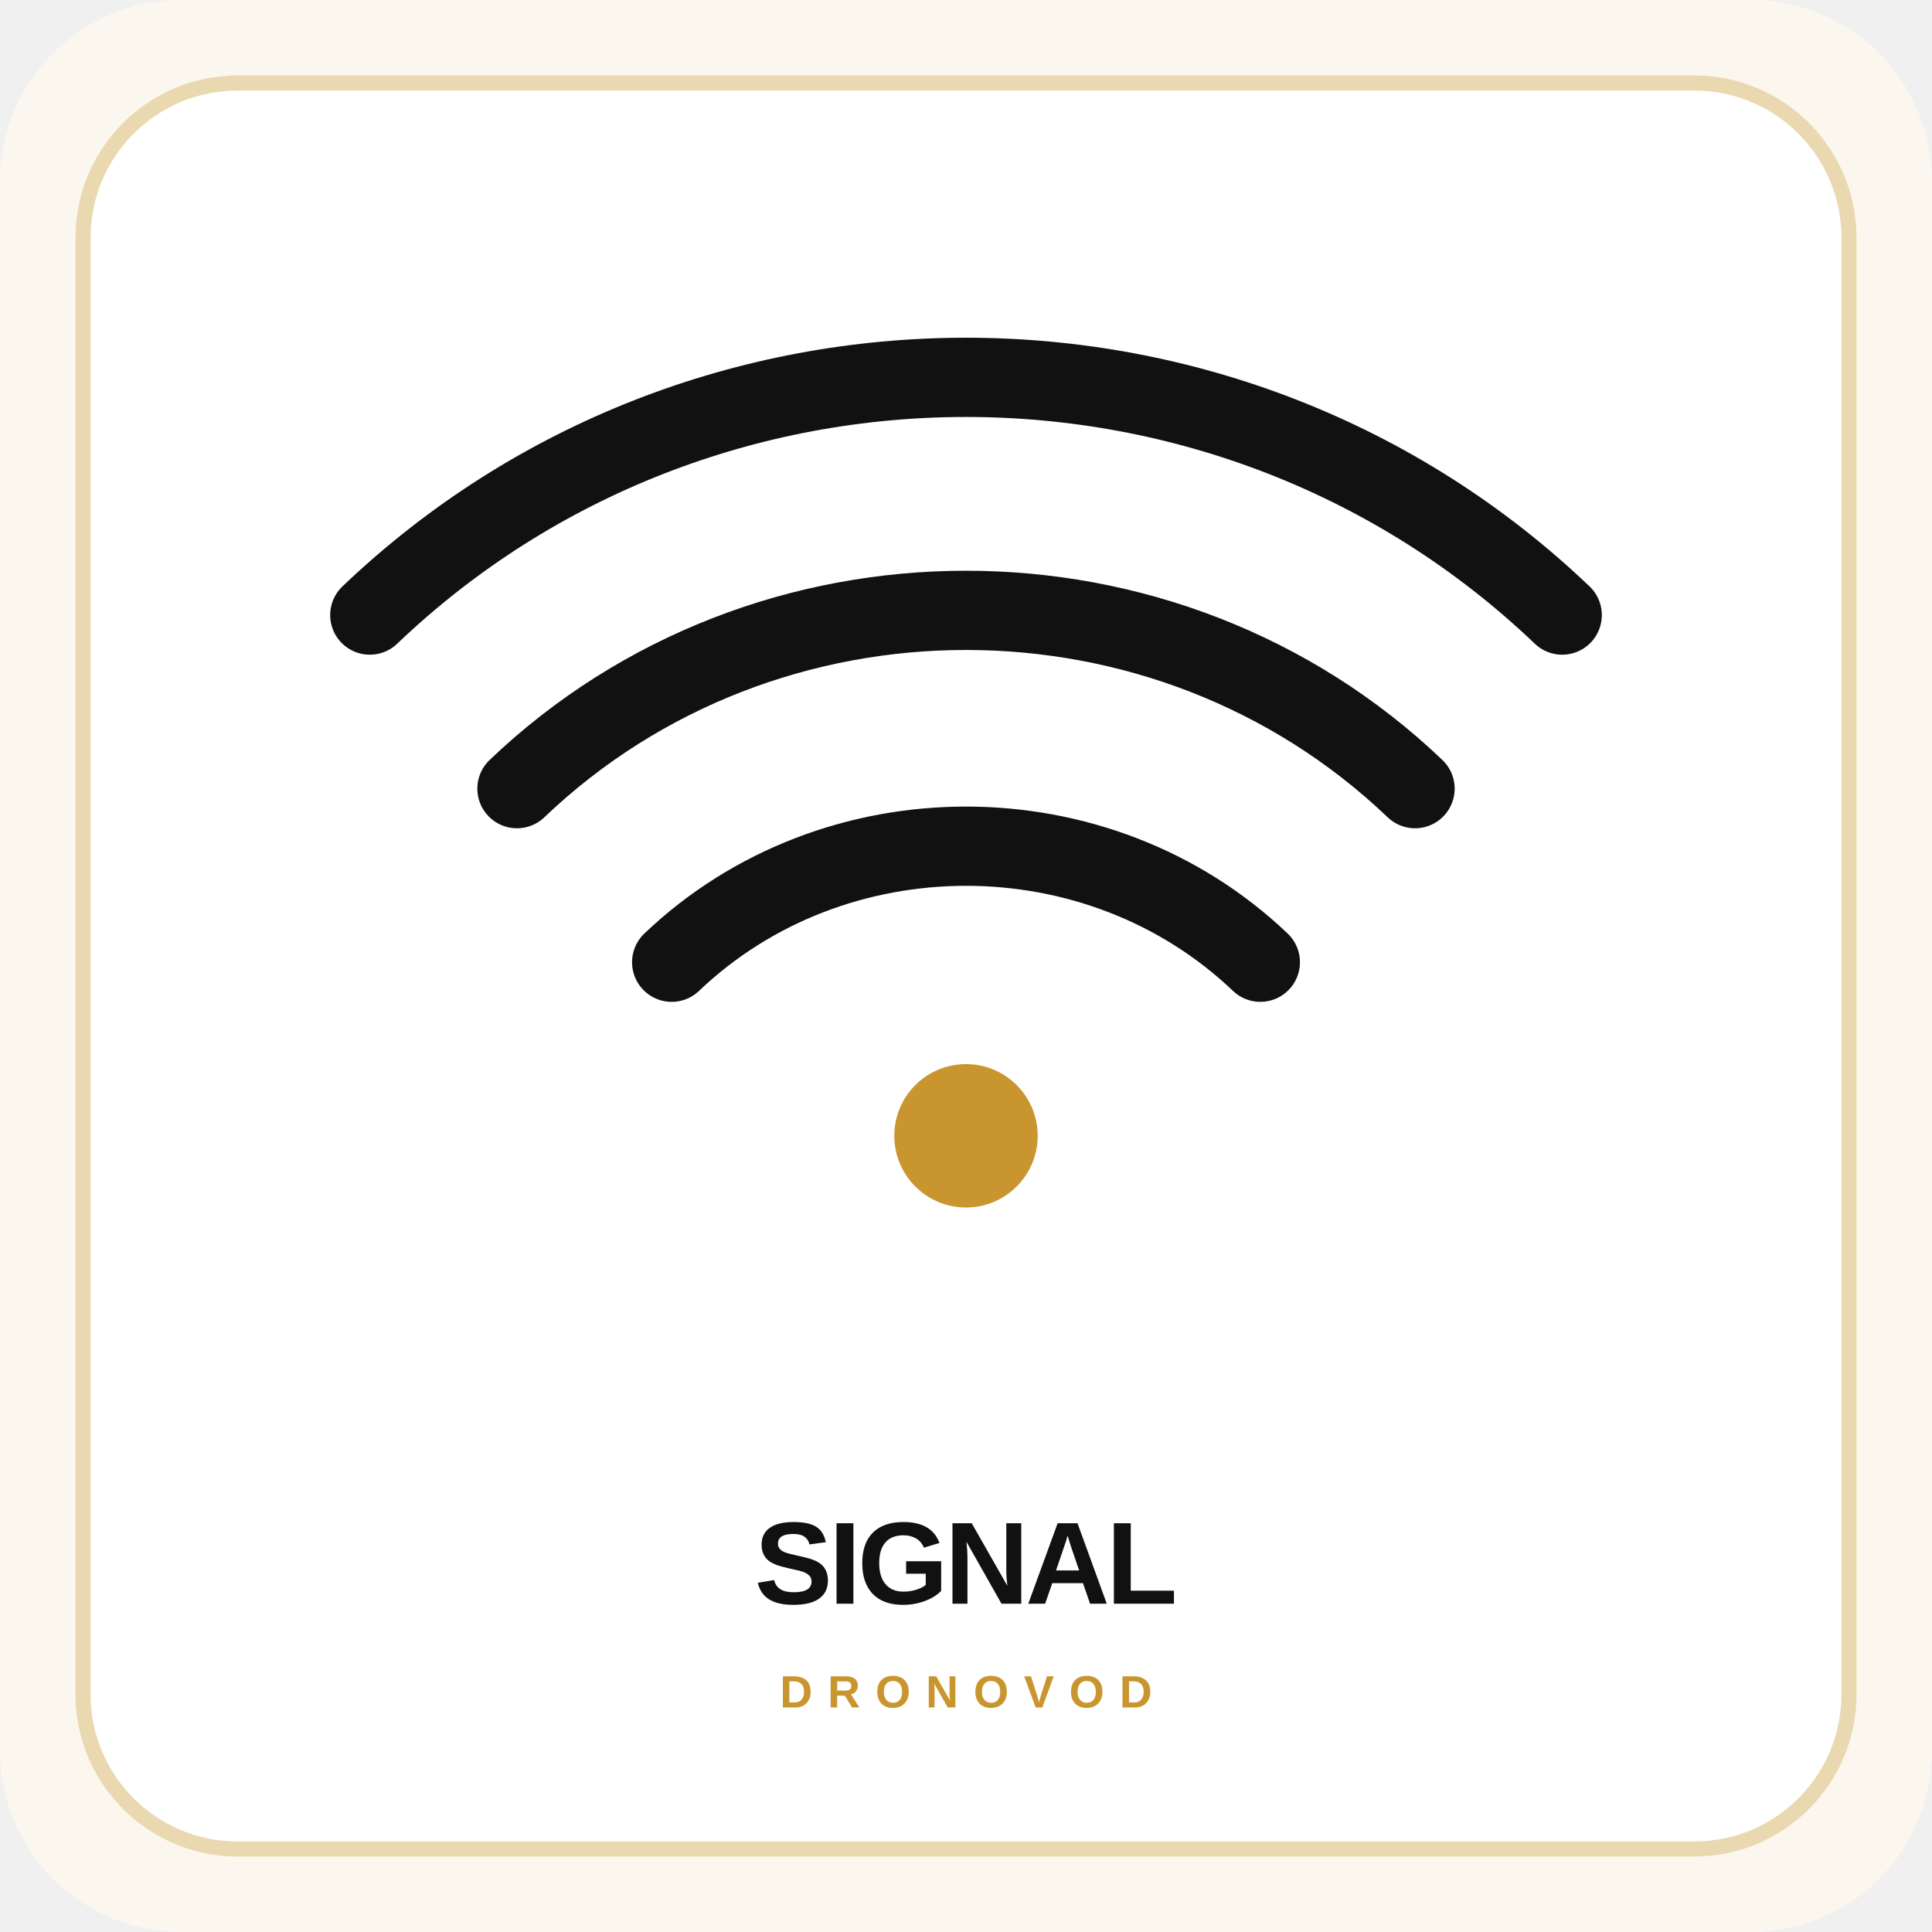
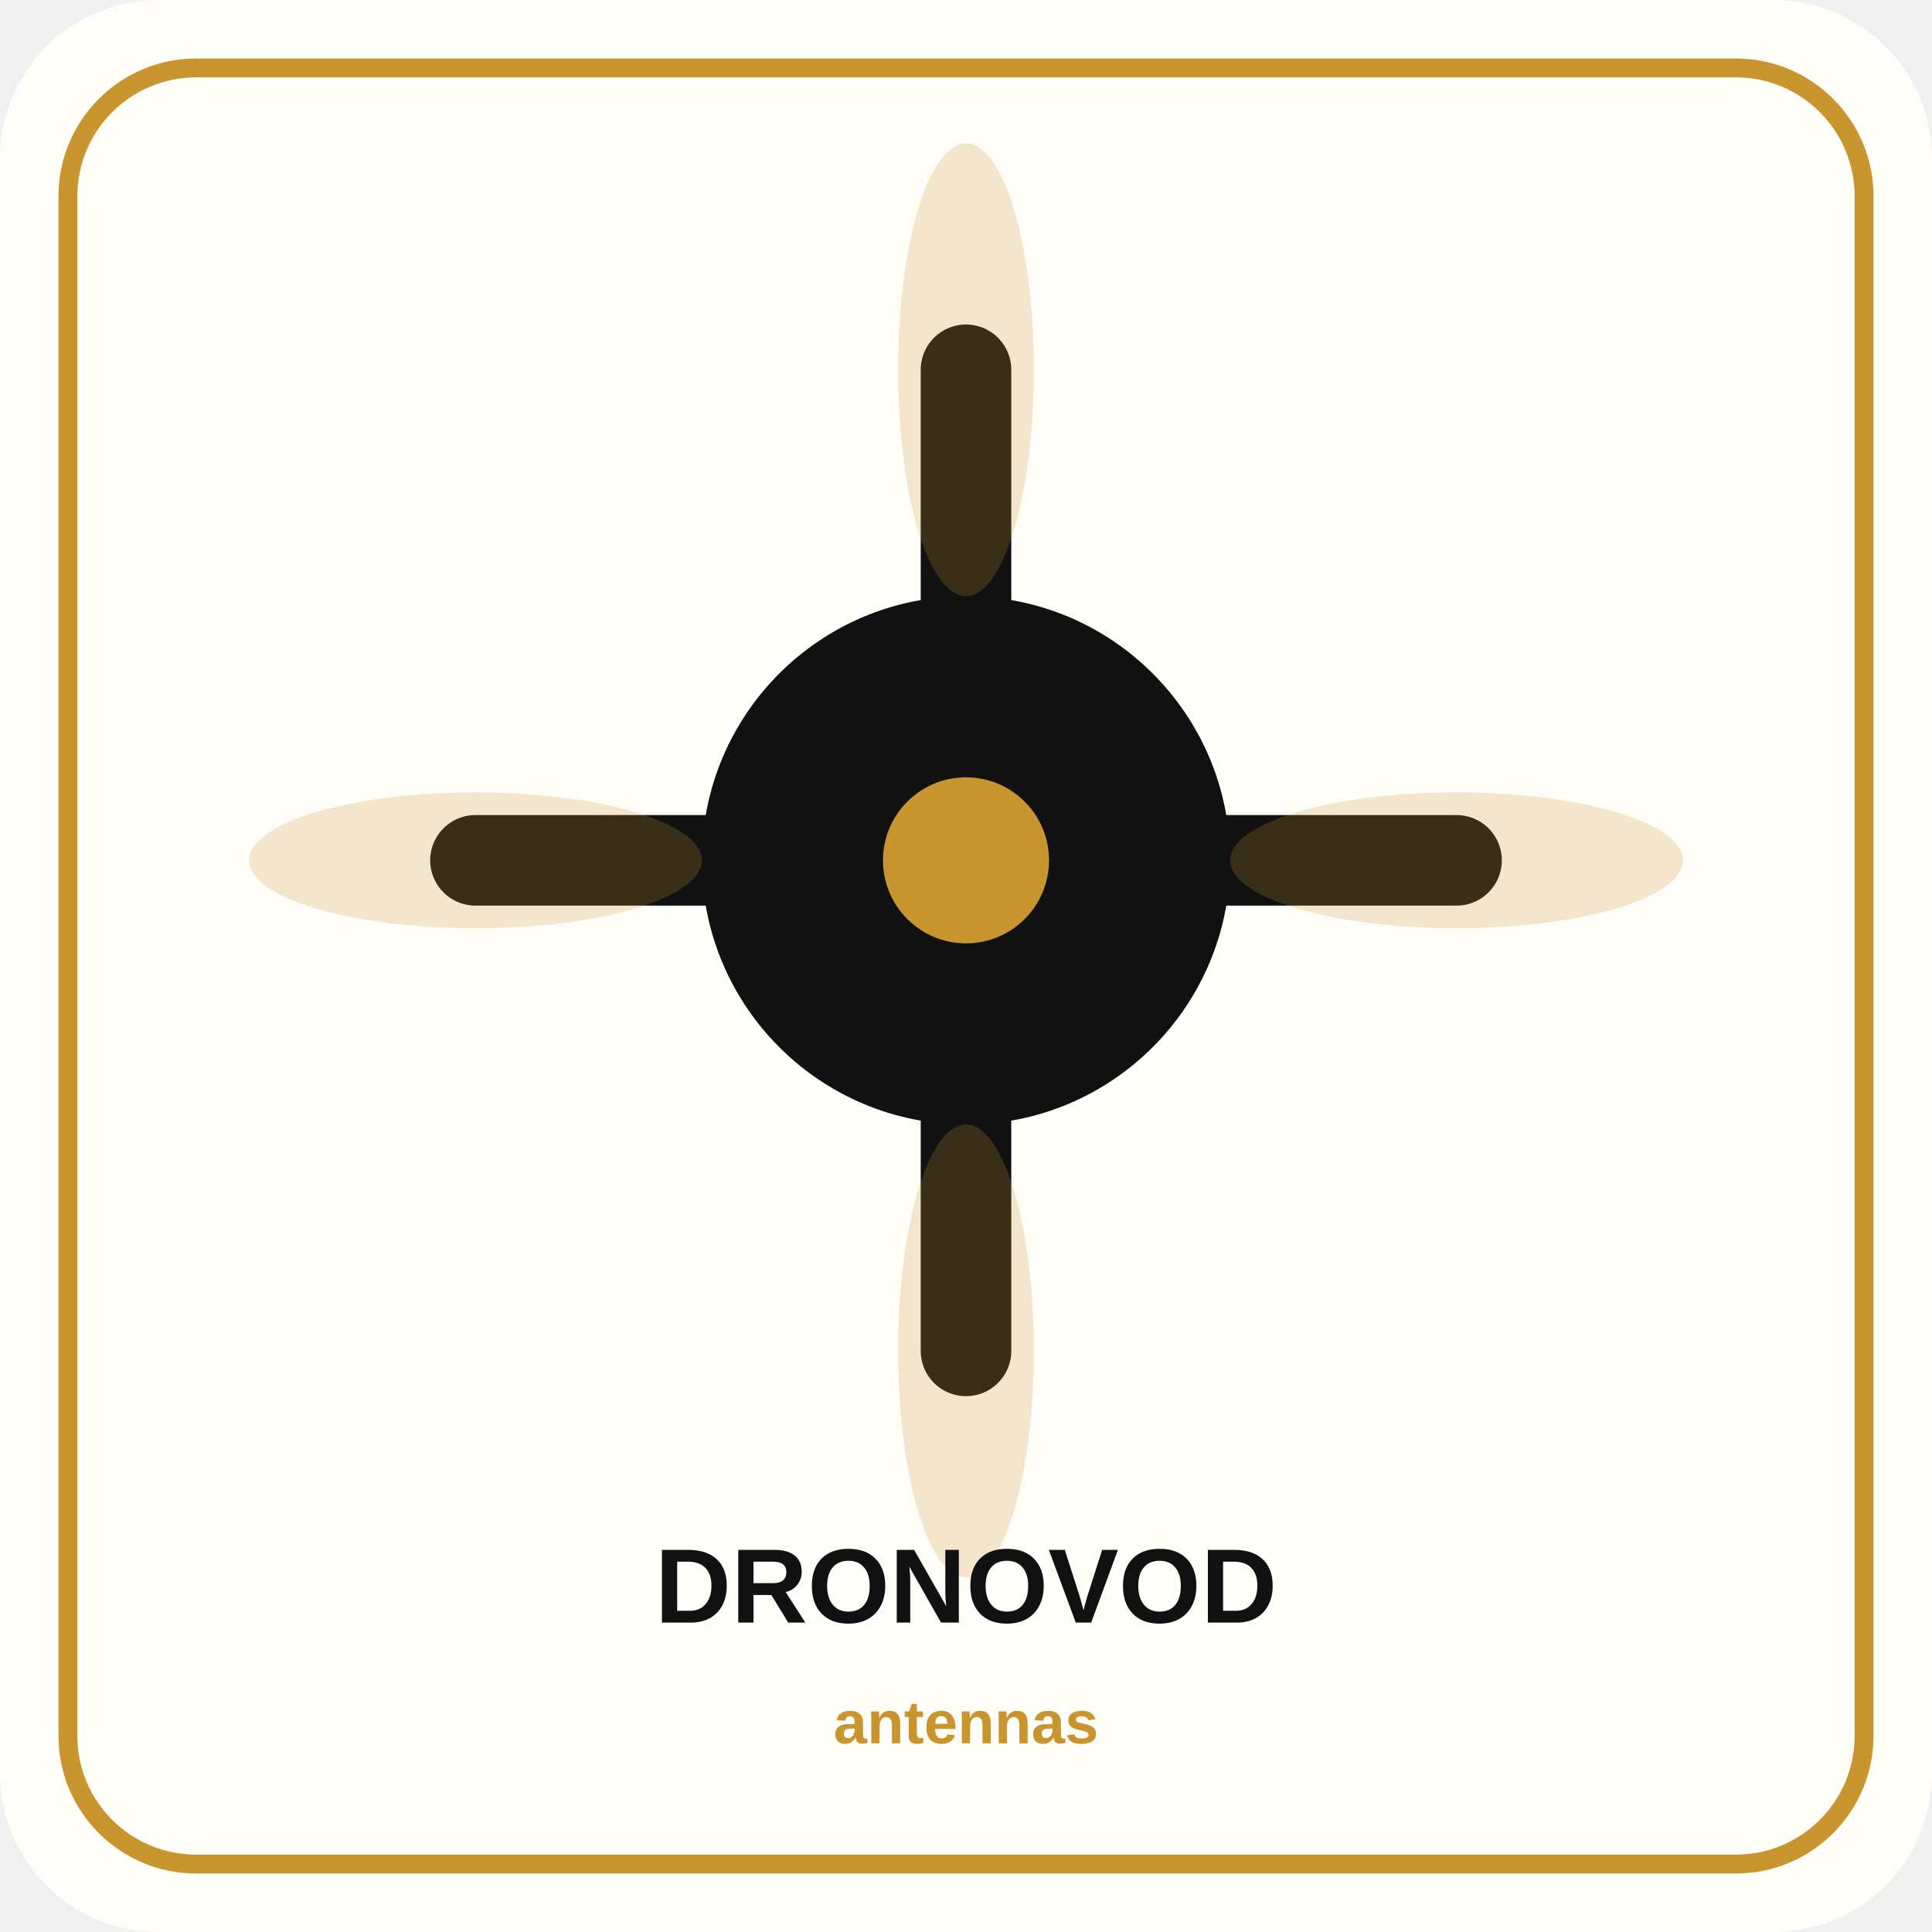
- <svg xmlns="http://www.w3.org/2000/svg" viewBox="0 0 1024 1024">
-   <rect width="1024" height="1024" rx="96" fill="#fbf7ef" />
-   <rect x="44" y="44" width="936" height="936" rx="82" fill="#fff" stroke="#ead9b0" stroke-width="8" />
-   <circle cx="512" cy="602" r="38" fill="#c9952f" />
-   <path d="M356 510c86-82 226-82 312 0M274 418c132-126 344-126 476 0M196 326c176-168 456-168 632 0" fill="none" stroke="#111" stroke-width="42" stroke-linecap="round" />
-   <text x="512" y="850" text-anchor="middle" font-family="Arial, Helvetica, sans-serif" font-size="62" font-weight="900" fill="#111" letter-spacing="-2">SIGNAL</text>
-   <text x="512" y="905" text-anchor="middle" font-family="Arial, Helvetica, sans-serif" font-size="24" font-weight="700" fill="#c9952f" letter-spacing="8">DRONOVOD</text>
+ <svg xmlns="http://www.w3.org/2000/svg" viewBox="0 0 512 512">
+   <rect width="512" height="512" rx="42" fill="#fffdf8" />
+   <rect x="18" y="18" width="476" height="476" rx="34" fill="none" stroke="#c9952f" stroke-width="5" />
+   <circle cx="256" cy="228" r="70" fill="#111" />
+   <circle cx="256" cy="228" r="22" fill="#c9952f" />
+   <path d="M256 98v70M256 288v70M126 228h70M316 228h70" stroke="#111" stroke-width="24" stroke-linecap="round" />
+   <ellipse cx="126" cy="228" rx="60" ry="18" fill="#c9952f" opacity=".22" />
+   <ellipse cx="386" cy="228" rx="60" ry="18" fill="#c9952f" opacity=".22" />
+   <ellipse cx="256" cy="98" rx="18" ry="60" fill="#c9952f" opacity=".22" />
+   <ellipse cx="256" cy="358" rx="18" ry="60" fill="#c9952f" opacity=".22" />
+   <text x="256" y="430" text-anchor="middle" font-family="Arial, sans-serif" font-weight="900" font-size="28" fill="#111">DRONOVOD</text>
+   <text x="256" y="462" text-anchor="middle" font-family="Arial, sans-serif" font-weight="700" font-size="16" fill="#c9952f">antennas</text>
</svg>
